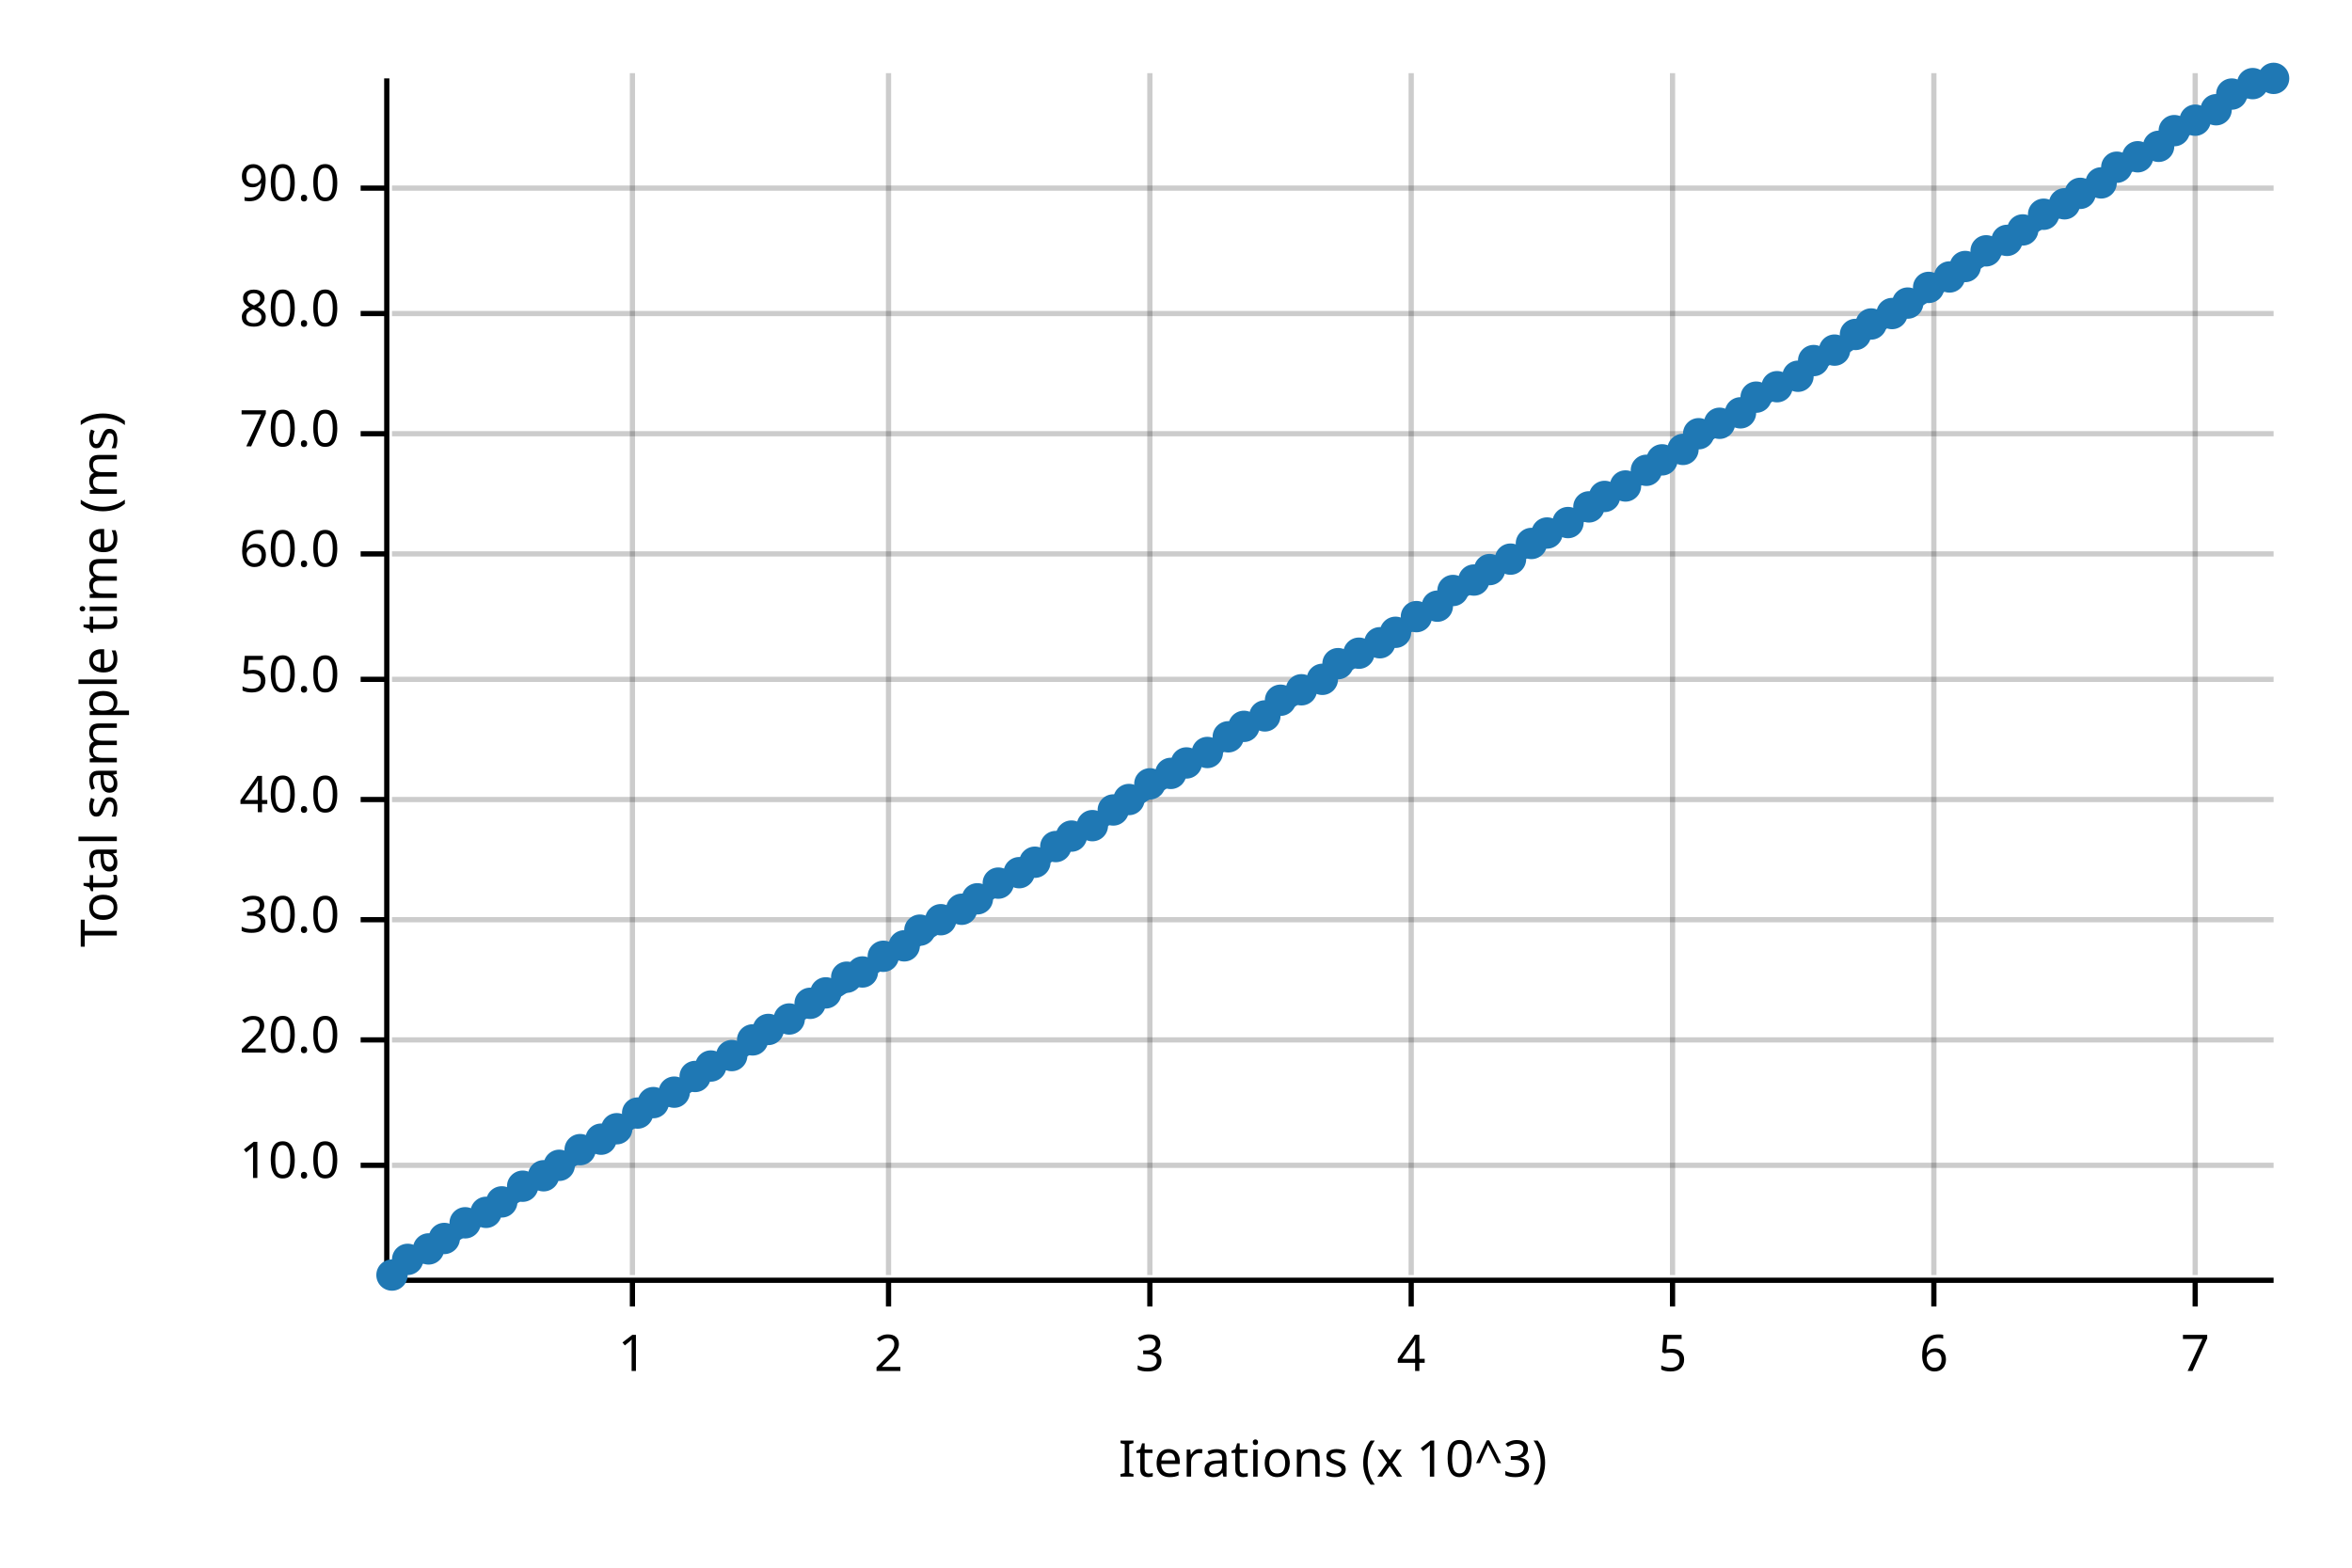
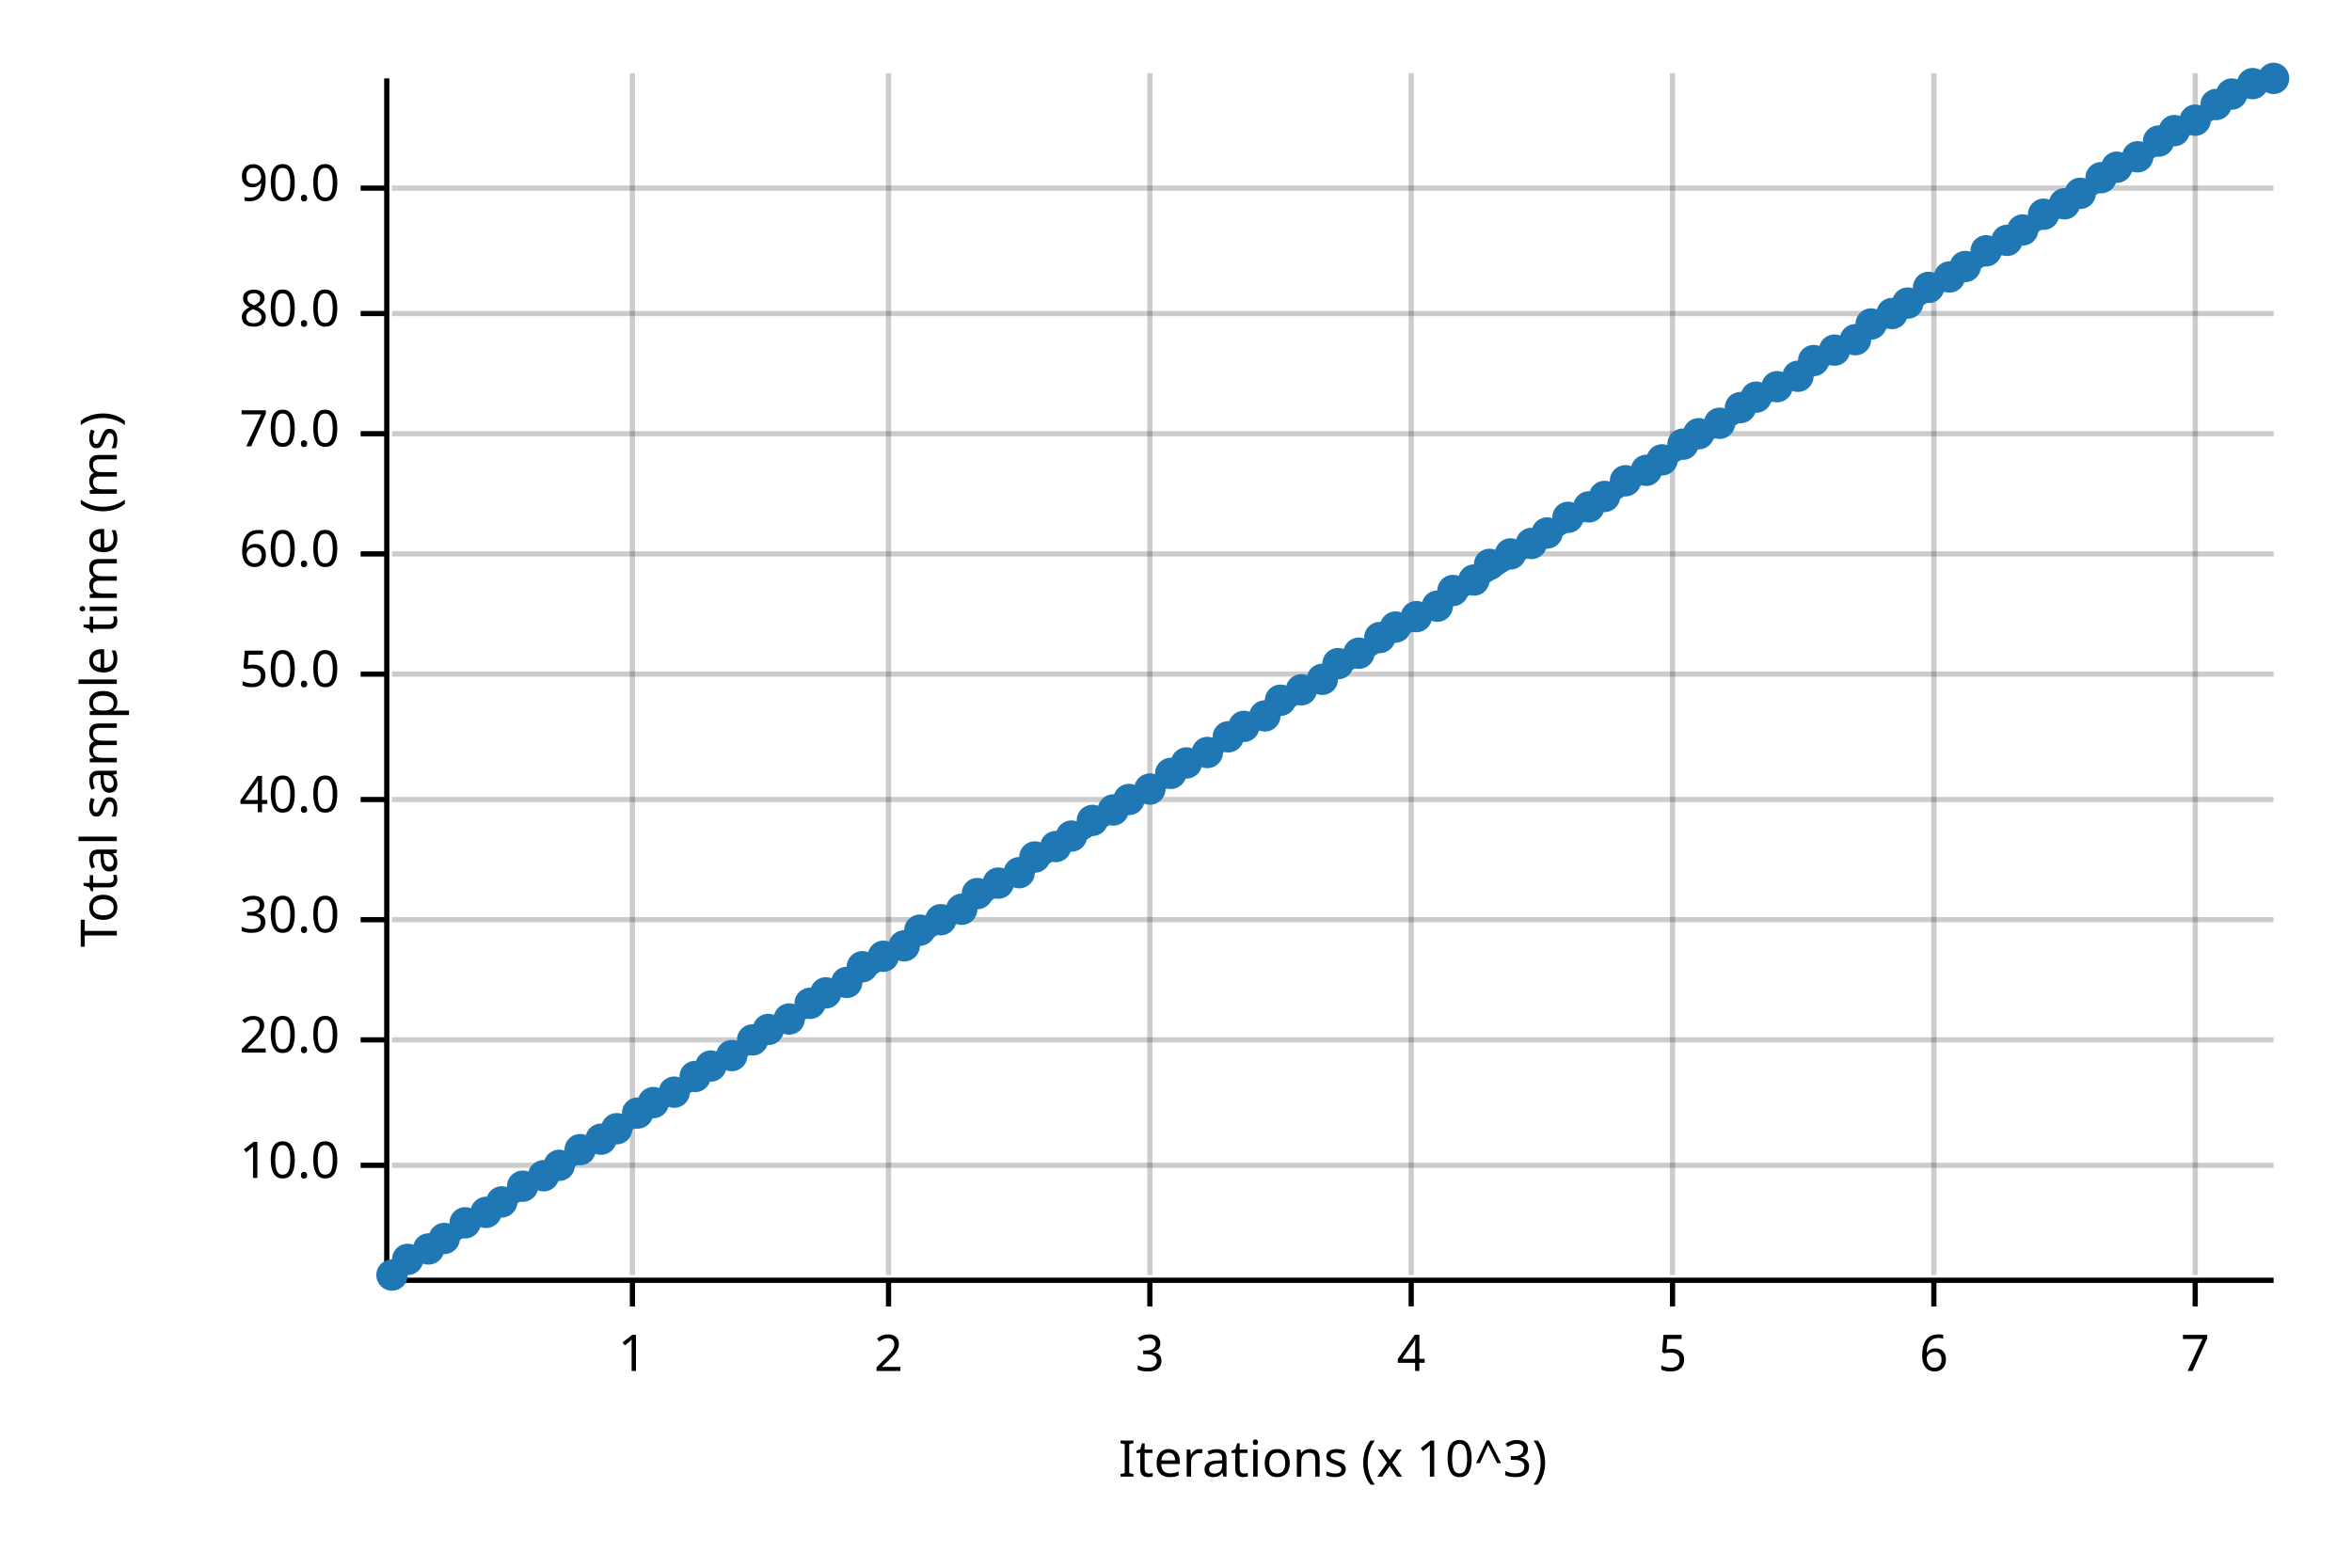
<svg xmlns="http://www.w3.org/2000/svg" width="450" height="300" viewBox="0 0 450 300">
  <text x="15" y="130" dy="0.76em" text-anchor="middle" font-family="sans-serif" font-size="9.677" opacity="1" fill="#000000" transform="rotate(270, 15, 130)">
Total sample time (ms)
</text>
  <text x="255" y="285" dy="-0.5ex" text-anchor="middle" font-family="sans-serif" font-size="9.677" opacity="1" fill="#000000">
Iterations (x 10^3)
</text>
  <line opacity="0.2" stroke="#000000" stroke-width="1" x1="121" y1="244" x2="121" y2="14" />
  <line opacity="0.2" stroke="#000000" stroke-width="1" x1="170" y1="244" x2="170" y2="14" />
  <line opacity="0.2" stroke="#000000" stroke-width="1" x1="220" y1="244" x2="220" y2="14" />
  <line opacity="0.2" stroke="#000000" stroke-width="1" x1="270" y1="244" x2="270" y2="14" />
  <line opacity="0.2" stroke="#000000" stroke-width="1" x1="320" y1="244" x2="320" y2="14" />
  <line opacity="0.2" stroke="#000000" stroke-width="1" x1="370" y1="244" x2="370" y2="14" />
  <line opacity="0.2" stroke="#000000" stroke-width="1" x1="420" y1="244" x2="420" y2="14" />
  <line opacity="0.2" stroke="#000000" stroke-width="1" x1="75" y1="223" x2="435" y2="223" />
  <line opacity="0.2" stroke="#000000" stroke-width="1" x1="75" y1="199" x2="435" y2="199" />
  <line opacity="0.2" stroke="#000000" stroke-width="1" x1="75" y1="176" x2="435" y2="176" />
  <line opacity="0.2" stroke="#000000" stroke-width="1" x1="75" y1="153" x2="435" y2="153" />
-   <line opacity="0.2" stroke="#000000" stroke-width="1" x1="75" y1="130" x2="435" y2="130" />
+   <line opacity="0.2" stroke="#000000" stroke-width="1" x1="75" y1="129" x2="435" y2="129" />
  <line opacity="0.2" stroke="#000000" stroke-width="1" x1="75" y1="106" x2="435" y2="106" />
  <line opacity="0.2" stroke="#000000" stroke-width="1" x1="75" y1="83" x2="435" y2="83" />
  <line opacity="0.2" stroke="#000000" stroke-width="1" x1="75" y1="60" x2="435" y2="60" />
  <line opacity="0.2" stroke="#000000" stroke-width="1" x1="75" y1="36" x2="435" y2="36" />
  <polyline fill="none" opacity="1" stroke="#000000" stroke-width="1" points="74,15 74,245 " />
  <text x="65" y="223" dy="0.5ex" text-anchor="end" font-family="sans-serif" font-size="9.677" opacity="1" fill="#000000">
10.0
</text>
  <polyline fill="none" opacity="1" stroke="#000000" stroke-width="1" points="69,223 74,223 " />
  <text x="65" y="199" dy="0.5ex" text-anchor="end" font-family="sans-serif" font-size="9.677" opacity="1" fill="#000000">
20.0
</text>
  <polyline fill="none" opacity="1" stroke="#000000" stroke-width="1" points="69,199 74,199 " />
  <text x="65" y="176" dy="0.5ex" text-anchor="end" font-family="sans-serif" font-size="9.677" opacity="1" fill="#000000">
30.0
</text>
  <polyline fill="none" opacity="1" stroke="#000000" stroke-width="1" points="69,176 74,176 " />
  <text x="65" y="153" dy="0.5ex" text-anchor="end" font-family="sans-serif" font-size="9.677" opacity="1" fill="#000000">
40.0
</text>
  <polyline fill="none" opacity="1" stroke="#000000" stroke-width="1" points="69,153 74,153 " />
-   <text x="65" y="130" dy="0.5ex" text-anchor="end" font-family="sans-serif" font-size="9.677" opacity="1" fill="#000000">
+   <text x="65" y="129" dy="0.5ex" text-anchor="end" font-family="sans-serif" font-size="9.677" opacity="1" fill="#000000">
50.0
</text>
-   <polyline fill="none" opacity="1" stroke="#000000" stroke-width="1" points="69,130 74,130 " />
+   <polyline fill="none" opacity="1" stroke="#000000" stroke-width="1" points="69,129 74,129 " />
  <text x="65" y="106" dy="0.5ex" text-anchor="end" font-family="sans-serif" font-size="9.677" opacity="1" fill="#000000">
60.0
</text>
  <polyline fill="none" opacity="1" stroke="#000000" stroke-width="1" points="69,106 74,106 " />
  <text x="65" y="83" dy="0.5ex" text-anchor="end" font-family="sans-serif" font-size="9.677" opacity="1" fill="#000000">
70.0
</text>
  <polyline fill="none" opacity="1" stroke="#000000" stroke-width="1" points="69,83 74,83 " />
  <text x="65" y="60" dy="0.5ex" text-anchor="end" font-family="sans-serif" font-size="9.677" opacity="1" fill="#000000">
80.0
</text>
  <polyline fill="none" opacity="1" stroke="#000000" stroke-width="1" points="69,60 74,60 " />
  <text x="65" y="36" dy="0.5ex" text-anchor="end" font-family="sans-serif" font-size="9.677" opacity="1" fill="#000000">
90.0
</text>
  <polyline fill="none" opacity="1" stroke="#000000" stroke-width="1" points="69,36 74,36 " />
  <polyline fill="none" opacity="1" stroke="#000000" stroke-width="1" points="75,245 435,245 " />
  <text x="121" y="255" dy="0.76em" text-anchor="middle" font-family="sans-serif" font-size="9.677" opacity="1" fill="#000000">
1
</text>
  <polyline fill="none" opacity="1" stroke="#000000" stroke-width="1" points="121,245 121,250 " />
  <text x="170" y="255" dy="0.76em" text-anchor="middle" font-family="sans-serif" font-size="9.677" opacity="1" fill="#000000">
2
</text>
  <polyline fill="none" opacity="1" stroke="#000000" stroke-width="1" points="170,245 170,250 " />
  <text x="220" y="255" dy="0.76em" text-anchor="middle" font-family="sans-serif" font-size="9.677" opacity="1" fill="#000000">
3
</text>
  <polyline fill="none" opacity="1" stroke="#000000" stroke-width="1" points="220,245 220,250 " />
  <text x="270" y="255" dy="0.76em" text-anchor="middle" font-family="sans-serif" font-size="9.677" opacity="1" fill="#000000">
4
</text>
  <polyline fill="none" opacity="1" stroke="#000000" stroke-width="1" points="270,245 270,250 " />
  <text x="320" y="255" dy="0.76em" text-anchor="middle" font-family="sans-serif" font-size="9.677" opacity="1" fill="#000000">
5
</text>
  <polyline fill="none" opacity="1" stroke="#000000" stroke-width="1" points="320,245 320,250 " />
  <text x="370" y="255" dy="0.76em" text-anchor="middle" font-family="sans-serif" font-size="9.677" opacity="1" fill="#000000">
6
</text>
  <polyline fill="none" opacity="1" stroke="#000000" stroke-width="1" points="370,245 370,250 " />
  <text x="420" y="255" dy="0.76em" text-anchor="middle" font-family="sans-serif" font-size="9.677" opacity="1" fill="#000000">
7
</text>
  <polyline fill="none" opacity="1" stroke="#000000" stroke-width="1" points="420,245 420,250 " />
  <circle cx="75" cy="244" r="3" opacity="1" fill="#1F78B4" stroke="none" stroke-width="1" />
  <circle cx="78" cy="241" r="3" opacity="1" fill="#1F78B4" stroke="none" stroke-width="1" />
  <circle cx="82" cy="239" r="3" opacity="1" fill="#1F78B4" stroke="none" stroke-width="1" />
  <circle cx="85" cy="237" r="3" opacity="1" fill="#1F78B4" stroke="none" stroke-width="1" />
  <circle cx="89" cy="234" r="3" opacity="1" fill="#1F78B4" stroke="none" stroke-width="1" />
  <circle cx="93" cy="232" r="3" opacity="1" fill="#1F78B4" stroke="none" stroke-width="1" />
  <circle cx="96" cy="230" r="3" opacity="1" fill="#1F78B4" stroke="none" stroke-width="1" />
  <circle cx="100" cy="227" r="3" opacity="1" fill="#1F78B4" stroke="none" stroke-width="1" />
  <circle cx="104" cy="225" r="3" opacity="1" fill="#1F78B4" stroke="none" stroke-width="1" />
  <circle cx="107" cy="223" r="3" opacity="1" fill="#1F78B4" stroke="none" stroke-width="1" />
  <circle cx="111" cy="220" r="3" opacity="1" fill="#1F78B4" stroke="none" stroke-width="1" />
  <circle cx="115" cy="218" r="3" opacity="1" fill="#1F78B4" stroke="none" stroke-width="1" />
  <circle cx="118" cy="216" r="3" opacity="1" fill="#1F78B4" stroke="none" stroke-width="1" />
  <circle cx="122" cy="213" r="3" opacity="1" fill="#1F78B4" stroke="none" stroke-width="1" />
  <circle cx="125" cy="211" r="3" opacity="1" fill="#1F78B4" stroke="none" stroke-width="1" />
  <circle cx="129" cy="209" r="3" opacity="1" fill="#1F78B4" stroke="none" stroke-width="1" />
  <circle cx="133" cy="206" r="3" opacity="1" fill="#1F78B4" stroke="none" stroke-width="1" />
  <circle cx="136" cy="204" r="3" opacity="1" fill="#1F78B4" stroke="none" stroke-width="1" />
  <circle cx="140" cy="202" r="3" opacity="1" fill="#1F78B4" stroke="none" stroke-width="1" />
  <circle cx="144" cy="199" r="3" opacity="1" fill="#1F78B4" stroke="none" stroke-width="1" />
  <circle cx="147" cy="197" r="3" opacity="1" fill="#1F78B4" stroke="none" stroke-width="1" />
  <circle cx="151" cy="195" r="3" opacity="1" fill="#1F78B4" stroke="none" stroke-width="1" />
  <circle cx="155" cy="192" r="3" opacity="1" fill="#1F78B4" stroke="none" stroke-width="1" />
  <circle cx="158" cy="190" r="3" opacity="1" fill="#1F78B4" stroke="none" stroke-width="1" />
-   <circle cx="162" cy="187" r="3" opacity="1" fill="#1F78B4" stroke="none" stroke-width="1" />
-   <circle cx="165" cy="186" r="3" opacity="1" fill="#1F78B4" stroke="none" stroke-width="1" />
+   <circle cx="162" cy="188" r="3" opacity="1" fill="#1F78B4" stroke="none" stroke-width="1" />
+   <circle cx="165" cy="185" r="3" opacity="1" fill="#1F78B4" stroke="none" stroke-width="1" />
  <circle cx="169" cy="183" r="3" opacity="1" fill="#1F78B4" stroke="none" stroke-width="1" />
  <circle cx="173" cy="181" r="3" opacity="1" fill="#1F78B4" stroke="none" stroke-width="1" />
  <circle cx="176" cy="178" r="3" opacity="1" fill="#1F78B4" stroke="none" stroke-width="1" />
  <circle cx="180" cy="176" r="3" opacity="1" fill="#1F78B4" stroke="none" stroke-width="1" />
  <circle cx="184" cy="174" r="3" opacity="1" fill="#1F78B4" stroke="none" stroke-width="1" />
-   <circle cx="187" cy="172" r="3" opacity="1" fill="#1F78B4" stroke="none" stroke-width="1" />
+   <circle cx="187" cy="171" r="3" opacity="1" fill="#1F78B4" stroke="none" stroke-width="1" />
  <circle cx="191" cy="169" r="3" opacity="1" fill="#1F78B4" stroke="none" stroke-width="1" />
  <circle cx="195" cy="167" r="3" opacity="1" fill="#1F78B4" stroke="none" stroke-width="1" />
-   <circle cx="198" cy="165" r="3" opacity="1" fill="#1F78B4" stroke="none" stroke-width="1" />
+   <circle cx="198" cy="164" r="3" opacity="1" fill="#1F78B4" stroke="none" stroke-width="1" />
  <circle cx="202" cy="162" r="3" opacity="1" fill="#1F78B4" stroke="none" stroke-width="1" />
  <circle cx="205" cy="160" r="3" opacity="1" fill="#1F78B4" stroke="none" stroke-width="1" />
-   <circle cx="209" cy="158" r="3" opacity="1" fill="#1F78B4" stroke="none" stroke-width="1" />
+   <circle cx="209" cy="157" r="3" opacity="1" fill="#1F78B4" stroke="none" stroke-width="1" />
  <circle cx="213" cy="155" r="3" opacity="1" fill="#1F78B4" stroke="none" stroke-width="1" />
  <circle cx="216" cy="153" r="3" opacity="1" fill="#1F78B4" stroke="none" stroke-width="1" />
-   <circle cx="220" cy="150" r="3" opacity="1" fill="#1F78B4" stroke="none" stroke-width="1" />
+   <circle cx="220" cy="151" r="3" opacity="1" fill="#1F78B4" stroke="none" stroke-width="1" />
  <circle cx="224" cy="148" r="3" opacity="1" fill="#1F78B4" stroke="none" stroke-width="1" />
  <circle cx="227" cy="146" r="3" opacity="1" fill="#1F78B4" stroke="none" stroke-width="1" />
  <circle cx="231" cy="144" r="3" opacity="1" fill="#1F78B4" stroke="none" stroke-width="1" />
  <circle cx="235" cy="141" r="3" opacity="1" fill="#1F78B4" stroke="none" stroke-width="1" />
  <circle cx="238" cy="139" r="3" opacity="1" fill="#1F78B4" stroke="none" stroke-width="1" />
  <circle cx="242" cy="137" r="3" opacity="1" fill="#1F78B4" stroke="none" stroke-width="1" />
  <circle cx="245" cy="134" r="3" opacity="1" fill="#1F78B4" stroke="none" stroke-width="1" />
  <circle cx="249" cy="132" r="3" opacity="1" fill="#1F78B4" stroke="none" stroke-width="1" />
  <circle cx="253" cy="130" r="3" opacity="1" fill="#1F78B4" stroke="none" stroke-width="1" />
  <circle cx="256" cy="127" r="3" opacity="1" fill="#1F78B4" stroke="none" stroke-width="1" />
  <circle cx="260" cy="125" r="3" opacity="1" fill="#1F78B4" stroke="none" stroke-width="1" />
-   <circle cx="264" cy="123" r="3" opacity="1" fill="#1F78B4" stroke="none" stroke-width="1" />
-   <circle cx="267" cy="121" r="3" opacity="1" fill="#1F78B4" stroke="none" stroke-width="1" />
+   <circle cx="264" cy="122" r="3" opacity="1" fill="#1F78B4" stroke="none" stroke-width="1" />
+   <circle cx="267" cy="120" r="3" opacity="1" fill="#1F78B4" stroke="none" stroke-width="1" />
  <circle cx="271" cy="118" r="3" opacity="1" fill="#1F78B4" stroke="none" stroke-width="1" />
  <circle cx="275" cy="116" r="3" opacity="1" fill="#1F78B4" stroke="none" stroke-width="1" />
  <circle cx="278" cy="113" r="3" opacity="1" fill="#1F78B4" stroke="none" stroke-width="1" />
  <circle cx="282" cy="111" r="3" opacity="1" fill="#1F78B4" stroke="none" stroke-width="1" />
-   <circle cx="285" cy="109" r="3" opacity="1" fill="#1F78B4" stroke="none" stroke-width="1" />
-   <circle cx="289" cy="107" r="3" opacity="1" fill="#1F78B4" stroke="none" stroke-width="1" />
+   <circle cx="285" cy="108" r="3" opacity="1" fill="#1F78B4" stroke="none" stroke-width="1" />
+   <circle cx="289" cy="106" r="3" opacity="1" fill="#1F78B4" stroke="none" stroke-width="1" />
  <circle cx="293" cy="104" r="3" opacity="1" fill="#1F78B4" stroke="none" stroke-width="1" />
  <circle cx="296" cy="102" r="3" opacity="1" fill="#1F78B4" stroke="none" stroke-width="1" />
-   <circle cx="300" cy="100" r="3" opacity="1" fill="#1F78B4" stroke="none" stroke-width="1" />
+   <circle cx="300" cy="99" r="3" opacity="1" fill="#1F78B4" stroke="none" stroke-width="1" />
  <circle cx="304" cy="97" r="3" opacity="1" fill="#1F78B4" stroke="none" stroke-width="1" />
  <circle cx="307" cy="95" r="3" opacity="1" fill="#1F78B4" stroke="none" stroke-width="1" />
-   <circle cx="311" cy="93" r="3" opacity="1" fill="#1F78B4" stroke="none" stroke-width="1" />
+   <circle cx="311" cy="92" r="3" opacity="1" fill="#1F78B4" stroke="none" stroke-width="1" />
  <circle cx="315" cy="90" r="3" opacity="1" fill="#1F78B4" stroke="none" stroke-width="1" />
  <circle cx="318" cy="88" r="3" opacity="1" fill="#1F78B4" stroke="none" stroke-width="1" />
-   <circle cx="322" cy="86" r="3" opacity="1" fill="#1F78B4" stroke="none" stroke-width="1" />
+   <circle cx="322" cy="85" r="3" opacity="1" fill="#1F78B4" stroke="none" stroke-width="1" />
  <circle cx="325" cy="83" r="3" opacity="1" fill="#1F78B4" stroke="none" stroke-width="1" />
  <circle cx="329" cy="81" r="3" opacity="1" fill="#1F78B4" stroke="none" stroke-width="1" />
-   <circle cx="333" cy="79" r="3" opacity="1" fill="#1F78B4" stroke="none" stroke-width="1" />
+   <circle cx="333" cy="78" r="3" opacity="1" fill="#1F78B4" stroke="none" stroke-width="1" />
  <circle cx="336" cy="76" r="3" opacity="1" fill="#1F78B4" stroke="none" stroke-width="1" />
  <circle cx="340" cy="74" r="3" opacity="1" fill="#1F78B4" stroke="none" stroke-width="1" />
  <circle cx="344" cy="72" r="3" opacity="1" fill="#1F78B4" stroke="none" stroke-width="1" />
  <circle cx="347" cy="69" r="3" opacity="1" fill="#1F78B4" stroke="none" stroke-width="1" />
  <circle cx="351" cy="67" r="3" opacity="1" fill="#1F78B4" stroke="none" stroke-width="1" />
-   <circle cx="355" cy="64" r="3" opacity="1" fill="#1F78B4" stroke="none" stroke-width="1" />
+   <circle cx="355" cy="65" r="3" opacity="1" fill="#1F78B4" stroke="none" stroke-width="1" />
  <circle cx="358" cy="62" r="3" opacity="1" fill="#1F78B4" stroke="none" stroke-width="1" />
  <circle cx="362" cy="60" r="3" opacity="1" fill="#1F78B4" stroke="none" stroke-width="1" />
  <circle cx="365" cy="58" r="3" opacity="1" fill="#1F78B4" stroke="none" stroke-width="1" />
  <circle cx="369" cy="55" r="3" opacity="1" fill="#1F78B4" stroke="none" stroke-width="1" />
  <circle cx="373" cy="53" r="3" opacity="1" fill="#1F78B4" stroke="none" stroke-width="1" />
  <circle cx="376" cy="51" r="3" opacity="1" fill="#1F78B4" stroke="none" stroke-width="1" />
  <circle cx="380" cy="48" r="3" opacity="1" fill="#1F78B4" stroke="none" stroke-width="1" />
  <circle cx="384" cy="46" r="3" opacity="1" fill="#1F78B4" stroke="none" stroke-width="1" />
  <circle cx="387" cy="44" r="3" opacity="1" fill="#1F78B4" stroke="none" stroke-width="1" />
  <circle cx="391" cy="41" r="3" opacity="1" fill="#1F78B4" stroke="none" stroke-width="1" />
  <circle cx="395" cy="39" r="3" opacity="1" fill="#1F78B4" stroke="none" stroke-width="1" />
  <circle cx="398" cy="37" r="3" opacity="1" fill="#1F78B4" stroke="none" stroke-width="1" />
-   <circle cx="402" cy="35" r="3" opacity="1" fill="#1F78B4" stroke="none" stroke-width="1" />
+   <circle cx="402" cy="34" r="3" opacity="1" fill="#1F78B4" stroke="none" stroke-width="1" />
  <circle cx="405" cy="32" r="3" opacity="1" fill="#1F78B4" stroke="none" stroke-width="1" />
  <circle cx="409" cy="30" r="3" opacity="1" fill="#1F78B4" stroke="none" stroke-width="1" />
-   <circle cx="413" cy="28" r="3" opacity="1" fill="#1F78B4" stroke="none" stroke-width="1" />
+   <circle cx="413" cy="27" r="3" opacity="1" fill="#1F78B4" stroke="none" stroke-width="1" />
  <circle cx="416" cy="25" r="3" opacity="1" fill="#1F78B4" stroke="none" stroke-width="1" />
  <circle cx="420" cy="23" r="3" opacity="1" fill="#1F78B4" stroke="none" stroke-width="1" />
-   <circle cx="424" cy="21" r="3" opacity="1" fill="#1F78B4" stroke="none" stroke-width="1" />
+   <circle cx="424" cy="20" r="3" opacity="1" fill="#1F78B4" stroke="none" stroke-width="1" />
  <circle cx="427" cy="18" r="3" opacity="1" fill="#1F78B4" stroke="none" stroke-width="1" />
  <circle cx="431" cy="16" r="3" opacity="1" fill="#1F78B4" stroke="none" stroke-width="1" />
  <circle cx="435" cy="15" r="3" opacity="1" fill="#1F78B4" stroke="none" stroke-width="1" />
  <polyline fill="none" opacity="1" stroke="#1F78B4" stroke-width="1" points="75,245 435,15 " />
  <polygon opacity="0.25" fill="#1F78B4" points="75,245 435,15 435,15 " />
</svg>
